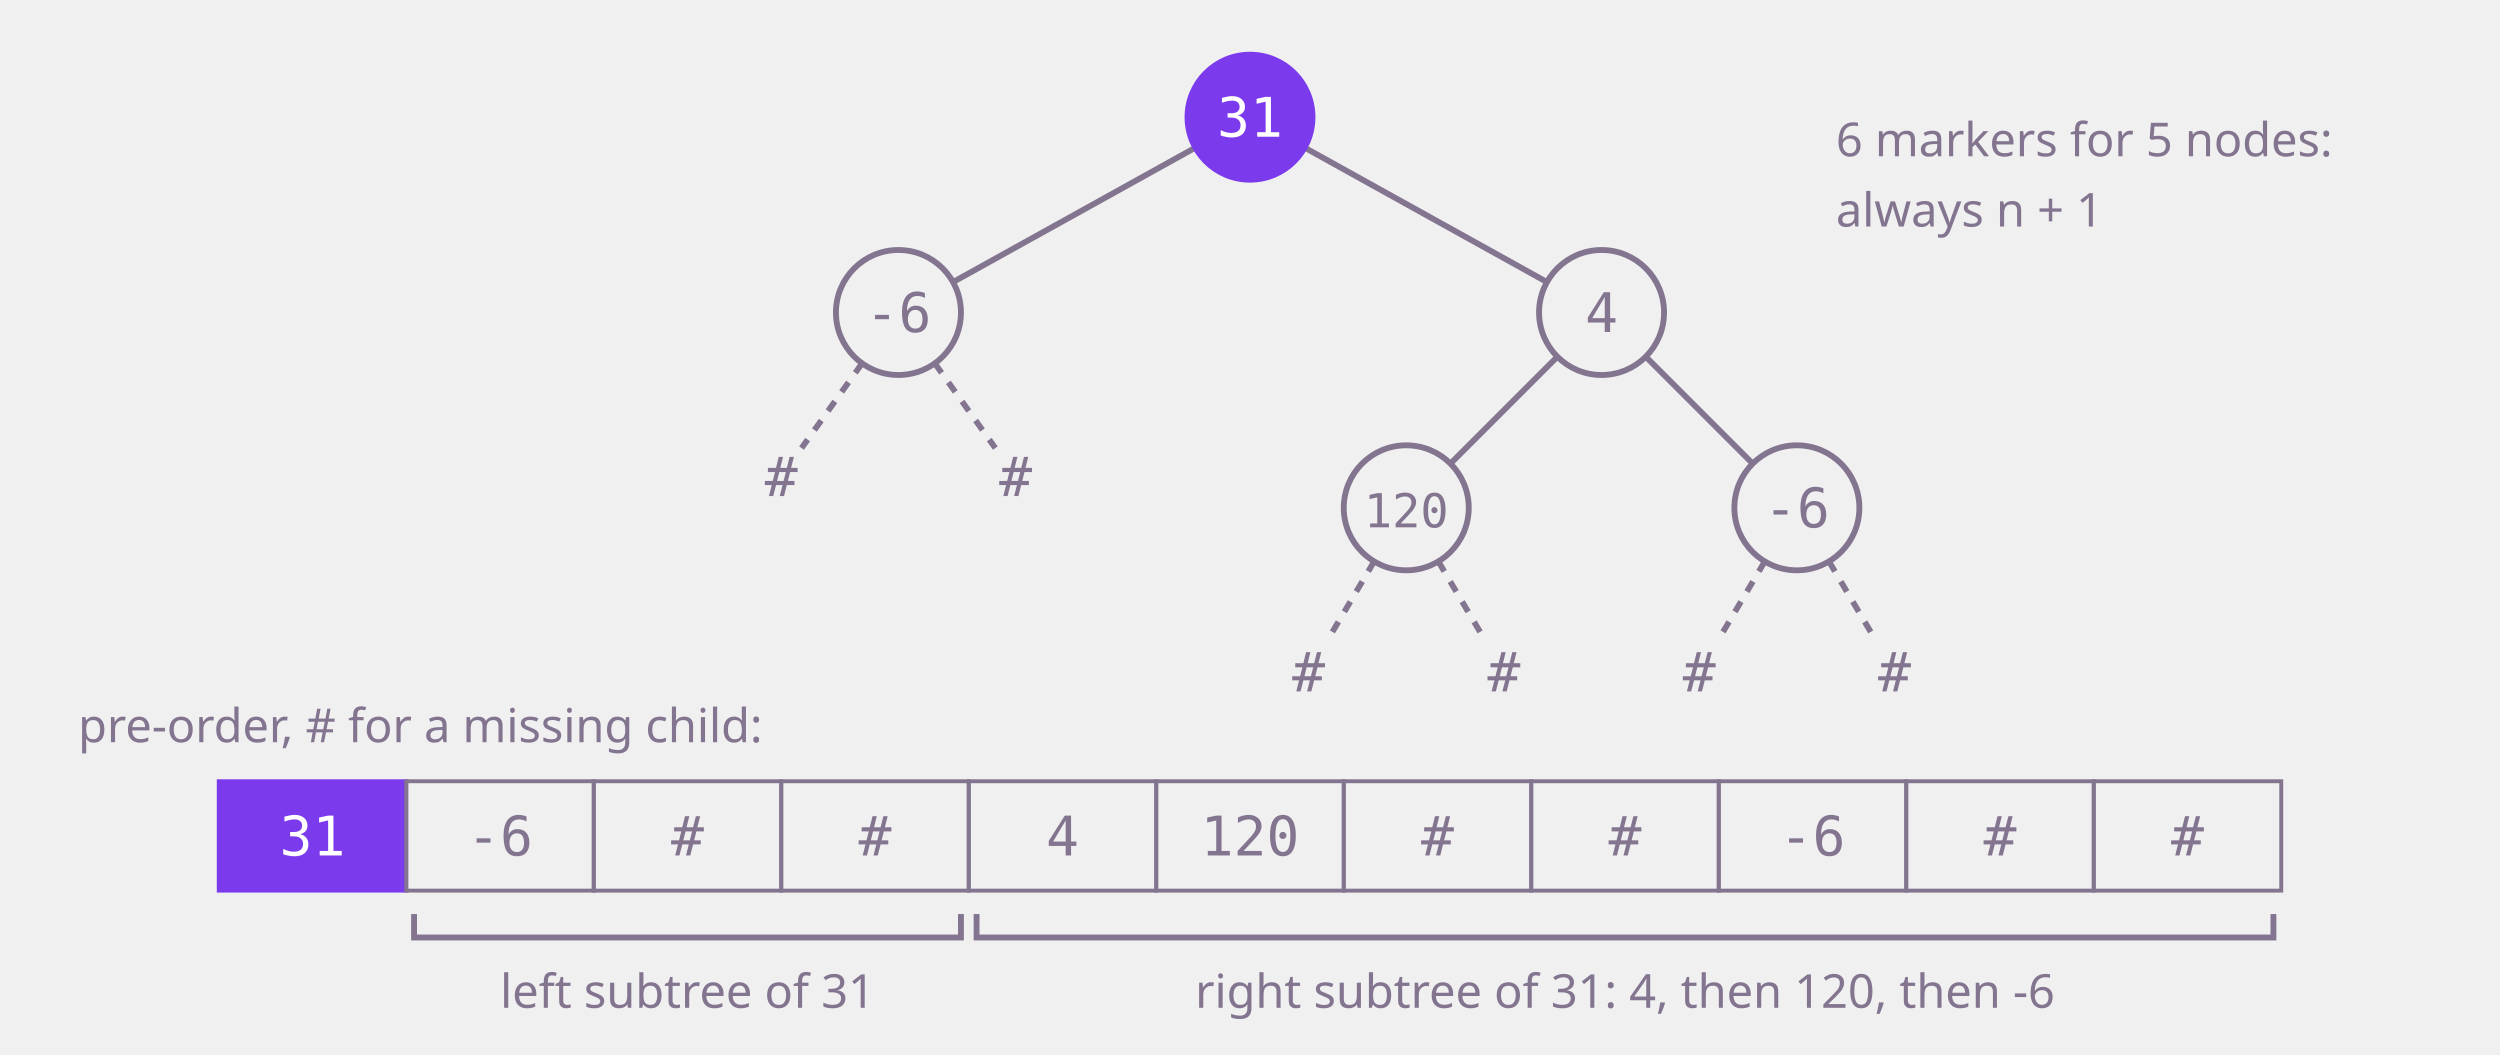
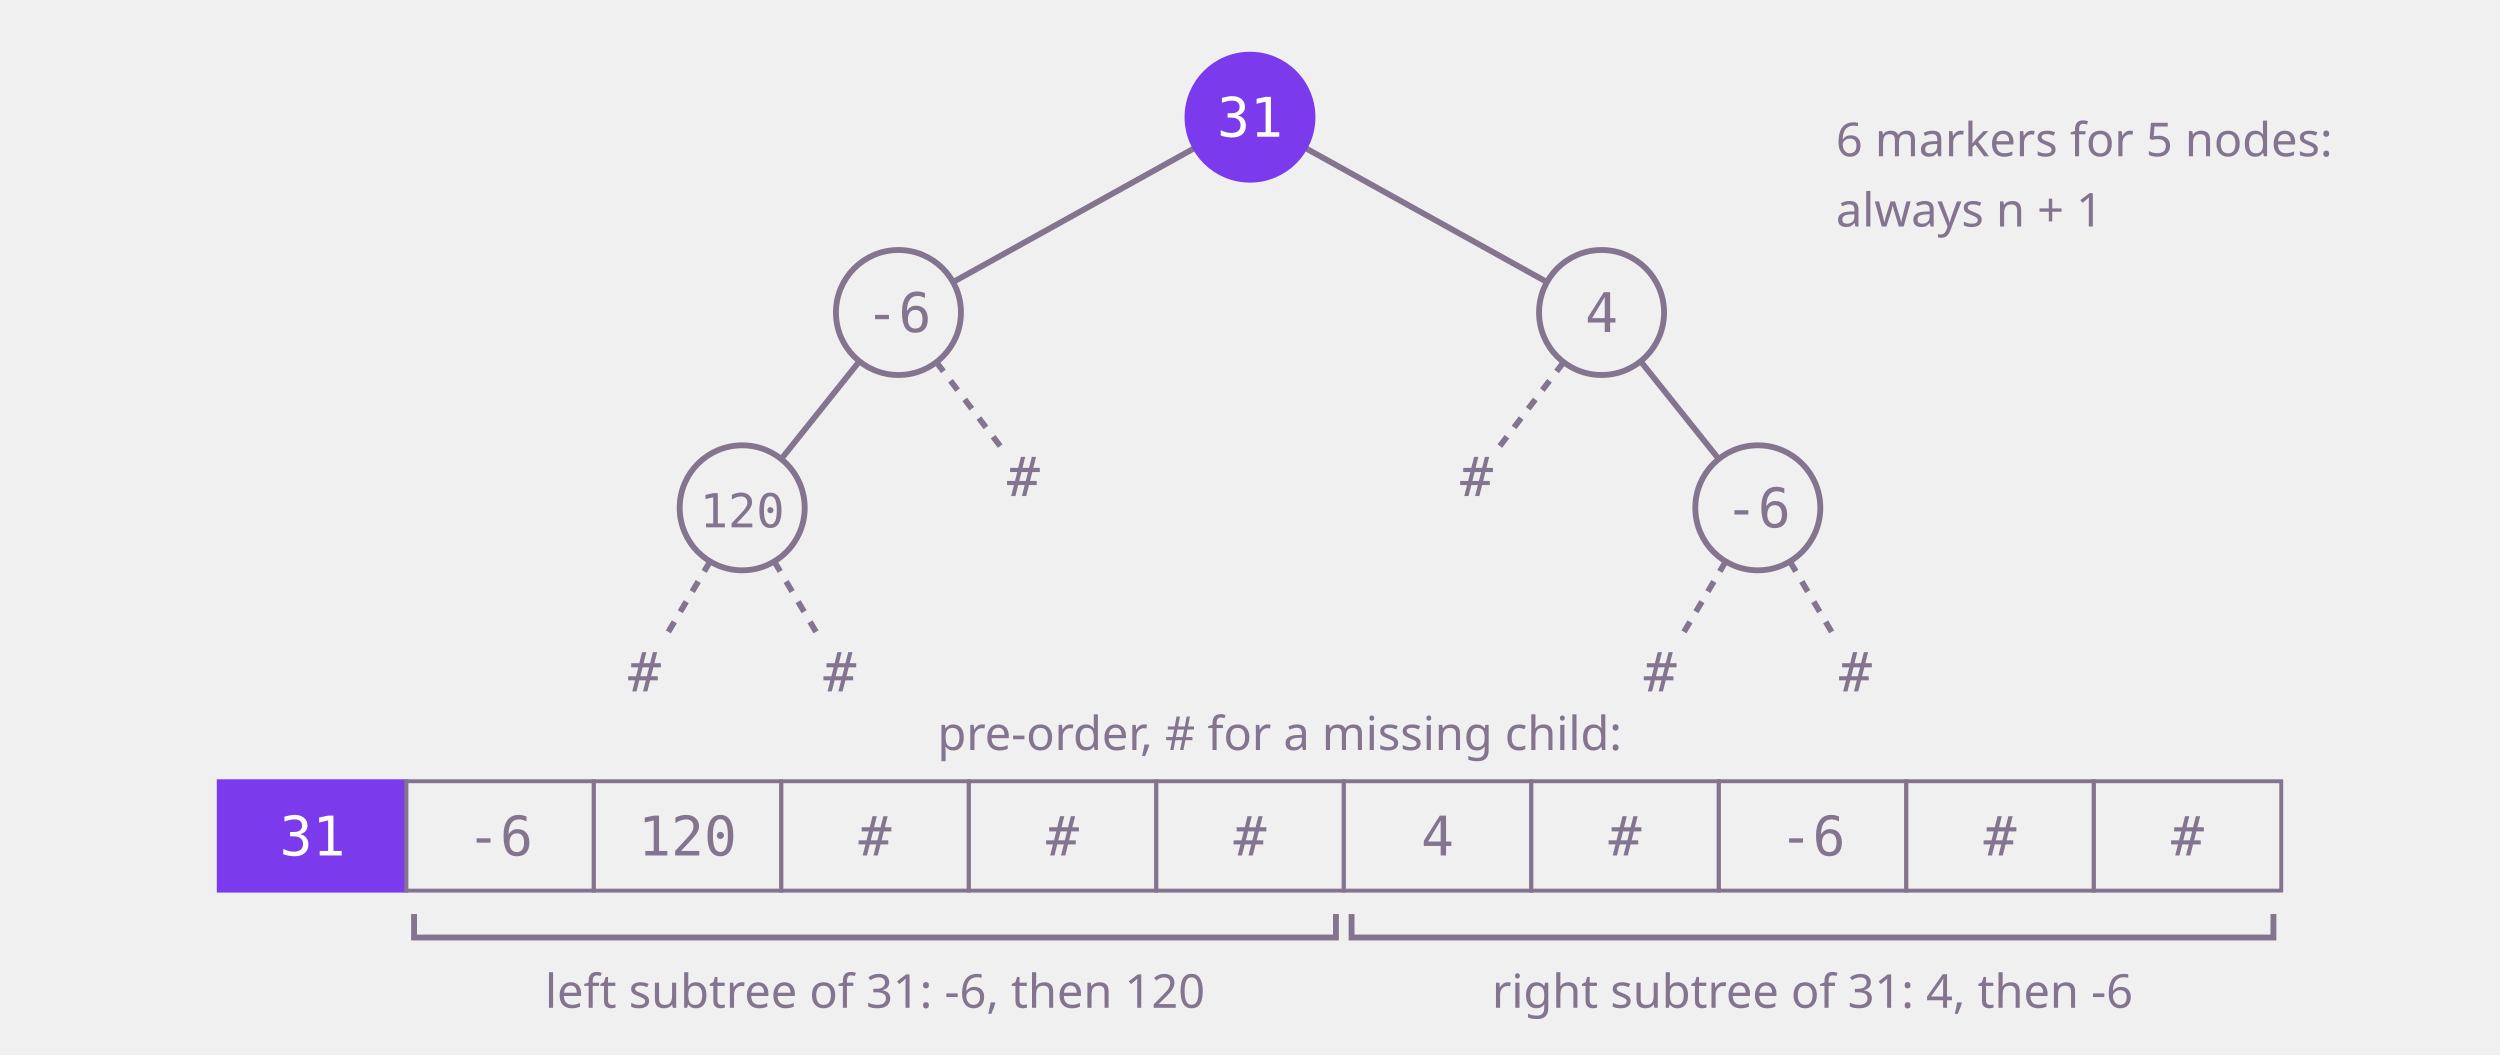
<svg xmlns="http://www.w3.org/2000/svg" viewBox="0 0 640 270" width="640" height="270" role="img">
  <g stroke="#83748f" stroke-width="1.5">
    <line x1="306.0" y1="37.8" x2="244.0" y2="72.2" />
    <line x1="334.0" y1="37.8" x2="396.0" y2="72.2" />
-     <line x1="398.7" y1="91.3" x2="371.3" y2="118.7" />
-     <line x1="421.3" y1="91.3" x2="448.7" y2="118.7" />
-     <line x1="220.7" y1="93.0" x2="205.2" y2="114.7" stroke-dasharray="3 3" />
-     <line x1="239.3" y1="93.0" x2="254.8" y2="114.7" stroke-dasharray="3 3" />
-     <line x1="351.8" y1="143.7" x2="339.6" y2="164.3" stroke-dasharray="3 3" />
-     <line x1="368.2" y1="143.7" x2="380.4" y2="164.3" stroke-dasharray="3 3" />
-     <line x1="451.8" y1="143.7" x2="439.6" y2="164.3" stroke-dasharray="3 3" />
-     <line x1="468.2" y1="143.7" x2="480.4" y2="164.3" stroke-dasharray="3 3" />
+     <line x1="220.0" y1="92.5" x2="200.0" y2="117.5" />
+     <line x1="420.0" y1="92.5" x2="440.0" y2="117.5" />
+     <line x1="181.8" y1="143.7" x2="169.6" y2="164.3" stroke-dasharray="3 3" />
+     <line x1="198.2" y1="143.7" x2="210.4" y2="164.3" stroke-dasharray="3 3" />
+     <line x1="239.7" y1="92.7" x2="256.5" y2="114.8" stroke-dasharray="3 3" />
+     <line x1="400.3" y1="92.7" x2="383.5" y2="114.8" stroke-dasharray="3 3" />
+     <line x1="441.8" y1="143.7" x2="429.6" y2="164.3" stroke-dasharray="3 3" />
+     <line x1="458.2" y1="143.7" x2="470.4" y2="164.3" stroke-dasharray="3 3" />
  </g>
  <g font-family="JetBrains Mono, Consolas, monospace" font-size="14" text-anchor="middle" fill="#83748f">
    <circle cx="320" cy="30" r="16" fill="#7c3aed" stroke="#7c3aed" stroke-width="1.5" />
    <text x="320" y="35" fill="#ffffff">31</text>
    <circle cx="230" cy="80" r="16" fill="none" stroke="#83748f" stroke-width="1.5" />
    <text x="230" y="85">-6</text>
    <circle cx="410" cy="80" r="16" fill="none" stroke="#83748f" stroke-width="1.5" />
    <text x="410" y="85">4</text>
-     <circle cx="360" cy="130" r="16" fill="none" stroke="#83748f" stroke-width="1.5" />
-     <text x="360" y="135" font-size="12">120</text>
-     <circle cx="460" cy="130" r="16" fill="none" stroke="#83748f" stroke-width="1.5" />
-     <text x="460" y="135">-6</text>
-     <text x="200" y="127">#</text>
-     <text x="260" y="127">#</text>
-     <text x="335" y="177">#</text>
-     <text x="385" y="177">#</text>
-     <text x="435" y="177">#</text>
-     <text x="485" y="177">#</text>
+     <circle cx="190" cy="130" r="16" fill="none" stroke="#83748f" stroke-width="1.5" />
+     <text x="190" y="135" font-size="12">120</text>
+     <circle cx="450" cy="130" r="16" fill="none" stroke="#83748f" stroke-width="1.5" />
+     <text x="450" y="135">-6</text>
+     <text x="165" y="177">#</text>
+     <text x="215" y="177">#</text>
+     <text x="262" y="127">#</text>
+     <text x="378" y="127">#</text>
+     <text x="425" y="177">#</text>
+     <text x="475" y="177">#</text>
    <rect x="56" y="200" width="48" height="28" fill="#7c3aed" stroke="#7c3aed" />
    <text x="80" y="219" fill="#ffffff">31</text>
    <rect x="104" y="200" width="48" height="28" fill="none" stroke="#83748f" />
    <text x="128" y="219">-6</text>
    <rect x="152" y="200" width="48" height="28" fill="none" stroke="#83748f" />
-     <text x="176" y="219">#</text>
+     <text x="176" y="219">120</text>
    <rect x="200" y="200" width="48" height="28" fill="none" stroke="#83748f" />
    <text x="224" y="219">#</text>
    <rect x="248" y="200" width="48" height="28" fill="none" stroke="#83748f" />
-     <text x="272" y="219">4</text>
+     <text x="272" y="219">#</text>
    <rect x="296" y="200" width="48" height="28" fill="none" stroke="#83748f" />
-     <text x="320" y="219">120</text>
+     <text x="320" y="219">#</text>
    <rect x="344" y="200" width="48" height="28" fill="none" stroke="#83748f" />
-     <text x="368" y="219">#</text>
+     <text x="368" y="219">4</text>
    <rect x="392" y="200" width="48" height="28" fill="none" stroke="#83748f" />
    <text x="416" y="219">#</text>
    <rect x="440" y="200" width="48" height="28" fill="none" stroke="#83748f" />
    <text x="464" y="219">-6</text>
    <rect x="488" y="200" width="48" height="28" fill="none" stroke="#83748f" />
    <text x="512" y="219">#</text>
    <rect x="536" y="200" width="48" height="28" fill="none" stroke="#83748f" />
    <text x="560" y="219">#</text>
  </g>
  <g font-family="Hanken Grotesk, Segoe UI, sans-serif" font-size="12" fill="#83748f">
-     <path d="M106 234 v6 h140 v-6" fill="none" stroke="#83748f" stroke-width="1.5" />
-     <text x="176" y="258" text-anchor="middle">left subtree of 31</text>
-     <path d="M250 234 v6 h332 v-6" fill="none" stroke="#83748f" stroke-width="1.5" />
-     <text x="416" y="258" text-anchor="middle">right subtree of 31: 4, then 120, then -6</text>
-     <text x="20" y="190">pre-order, # for a missing child:</text>
+     <path d="M106 234 v6 h236 v-6" fill="none" stroke="#83748f" stroke-width="1.5" />
+     <text x="224" y="258" text-anchor="middle">left subtree of 31: -6, then 120</text>
+     <path d="M346 234 v6 h236 v-6" fill="none" stroke="#83748f" stroke-width="1.5" />
+     <text x="464" y="258" text-anchor="middle">right subtree of 31: 4, then -6</text>
+     <text x="240" y="192">pre-order, # for a missing child:</text>
    <text x="470" y="40">6 markers for 5 nodes:</text>
    <text x="470" y="58">always n + 1</text>
  </g>
</svg>
